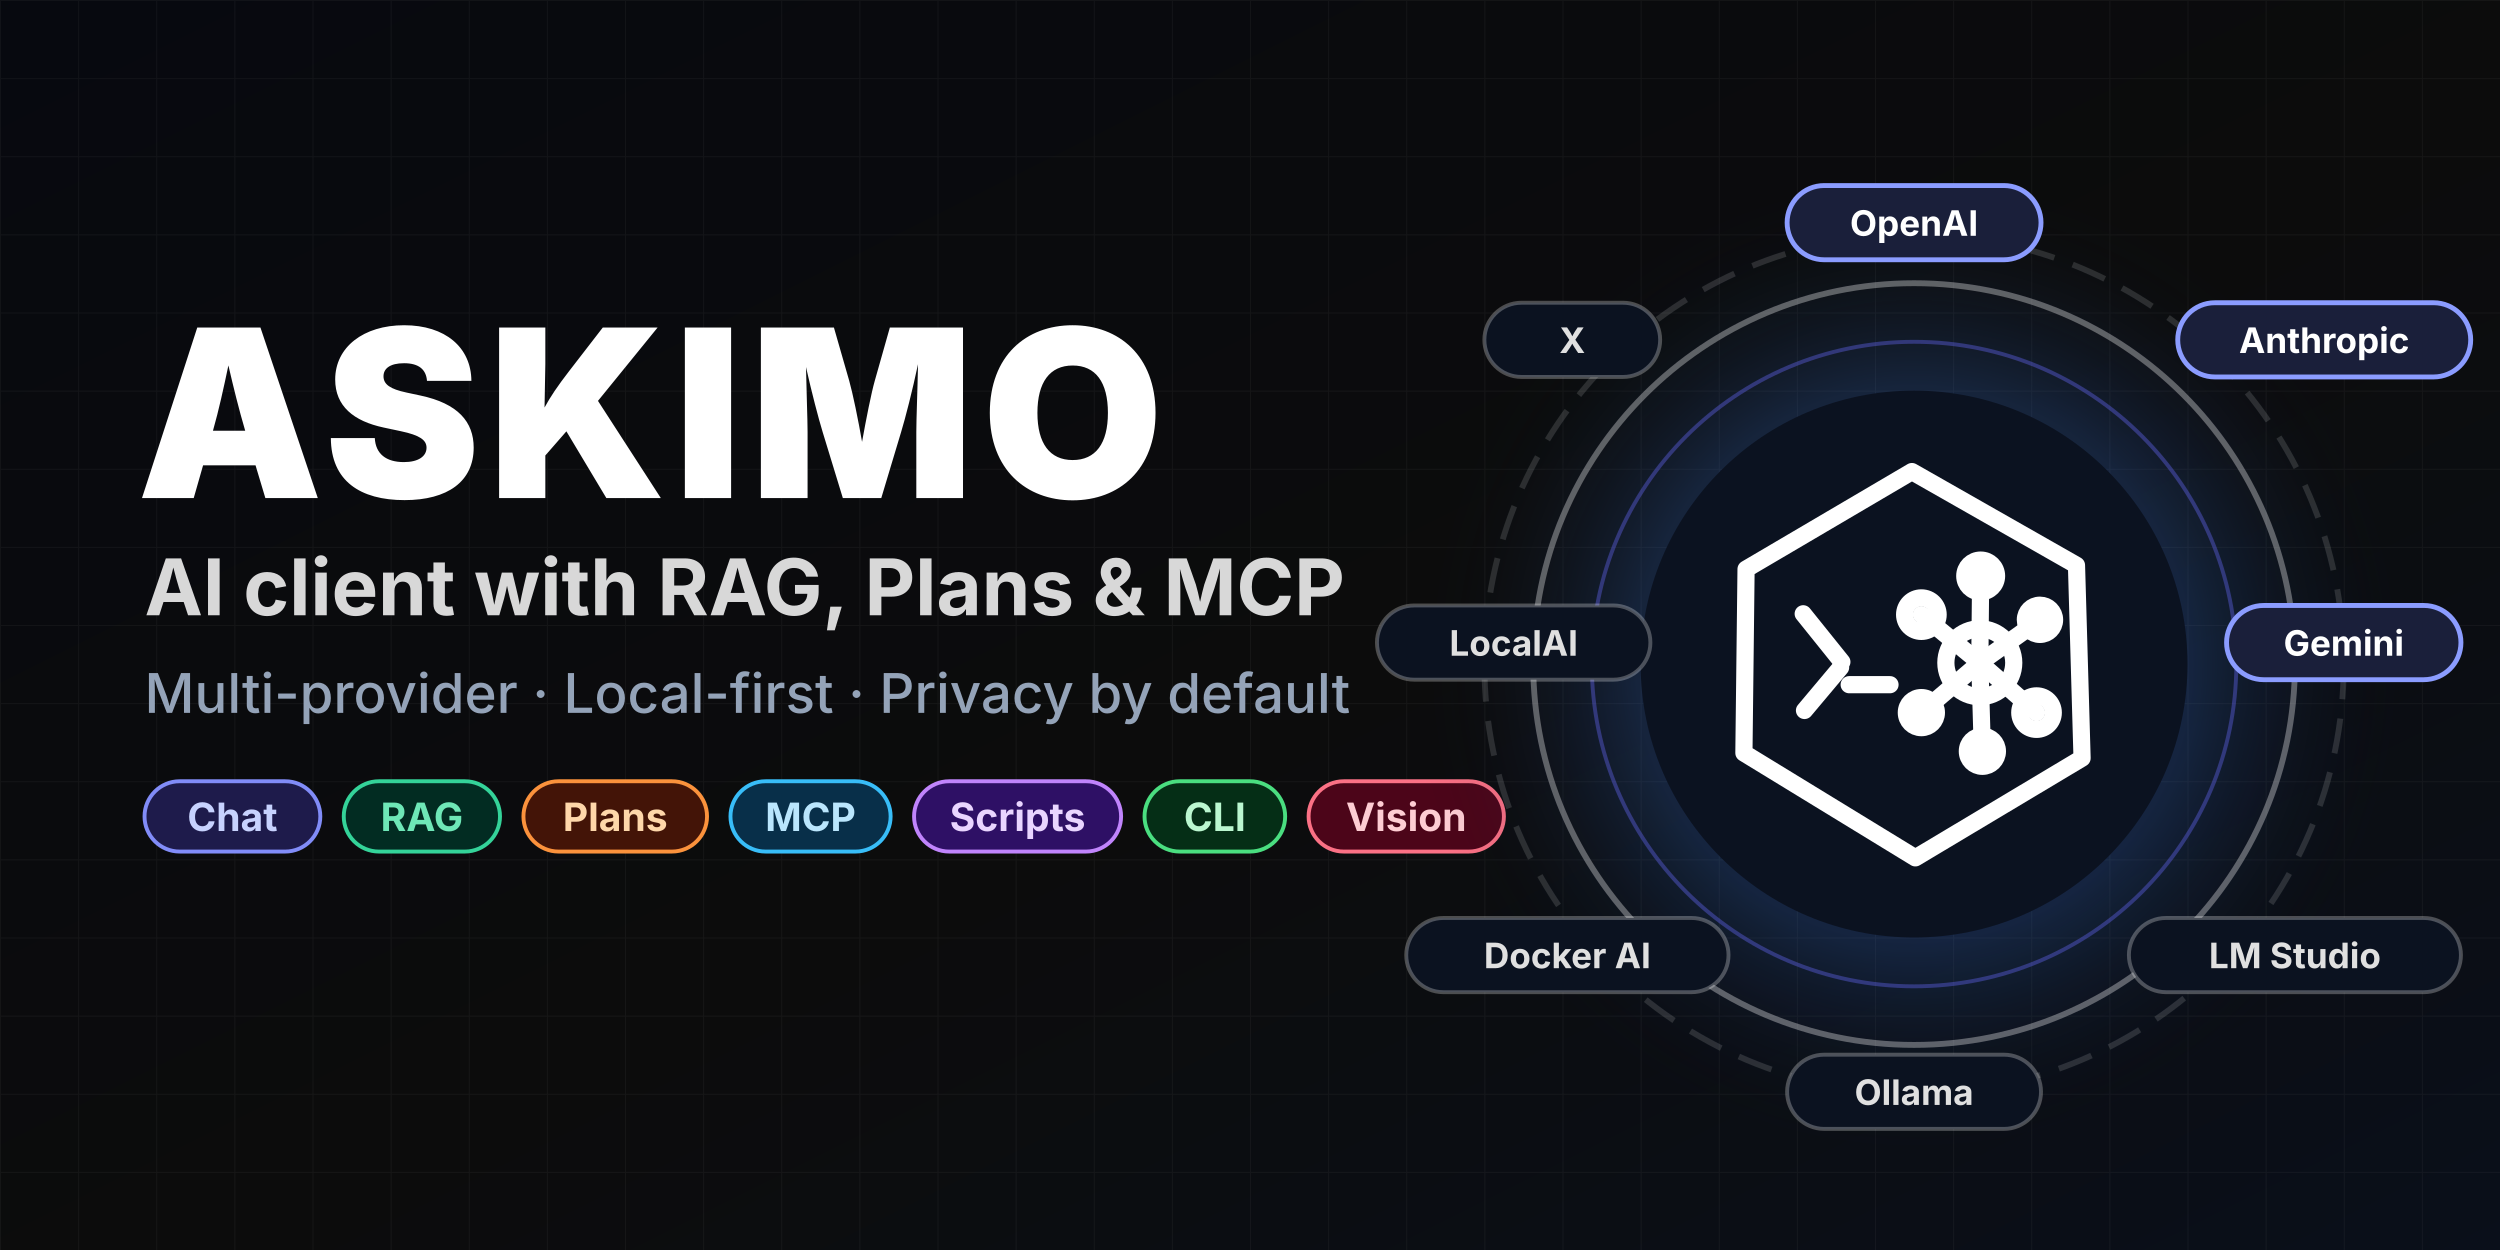
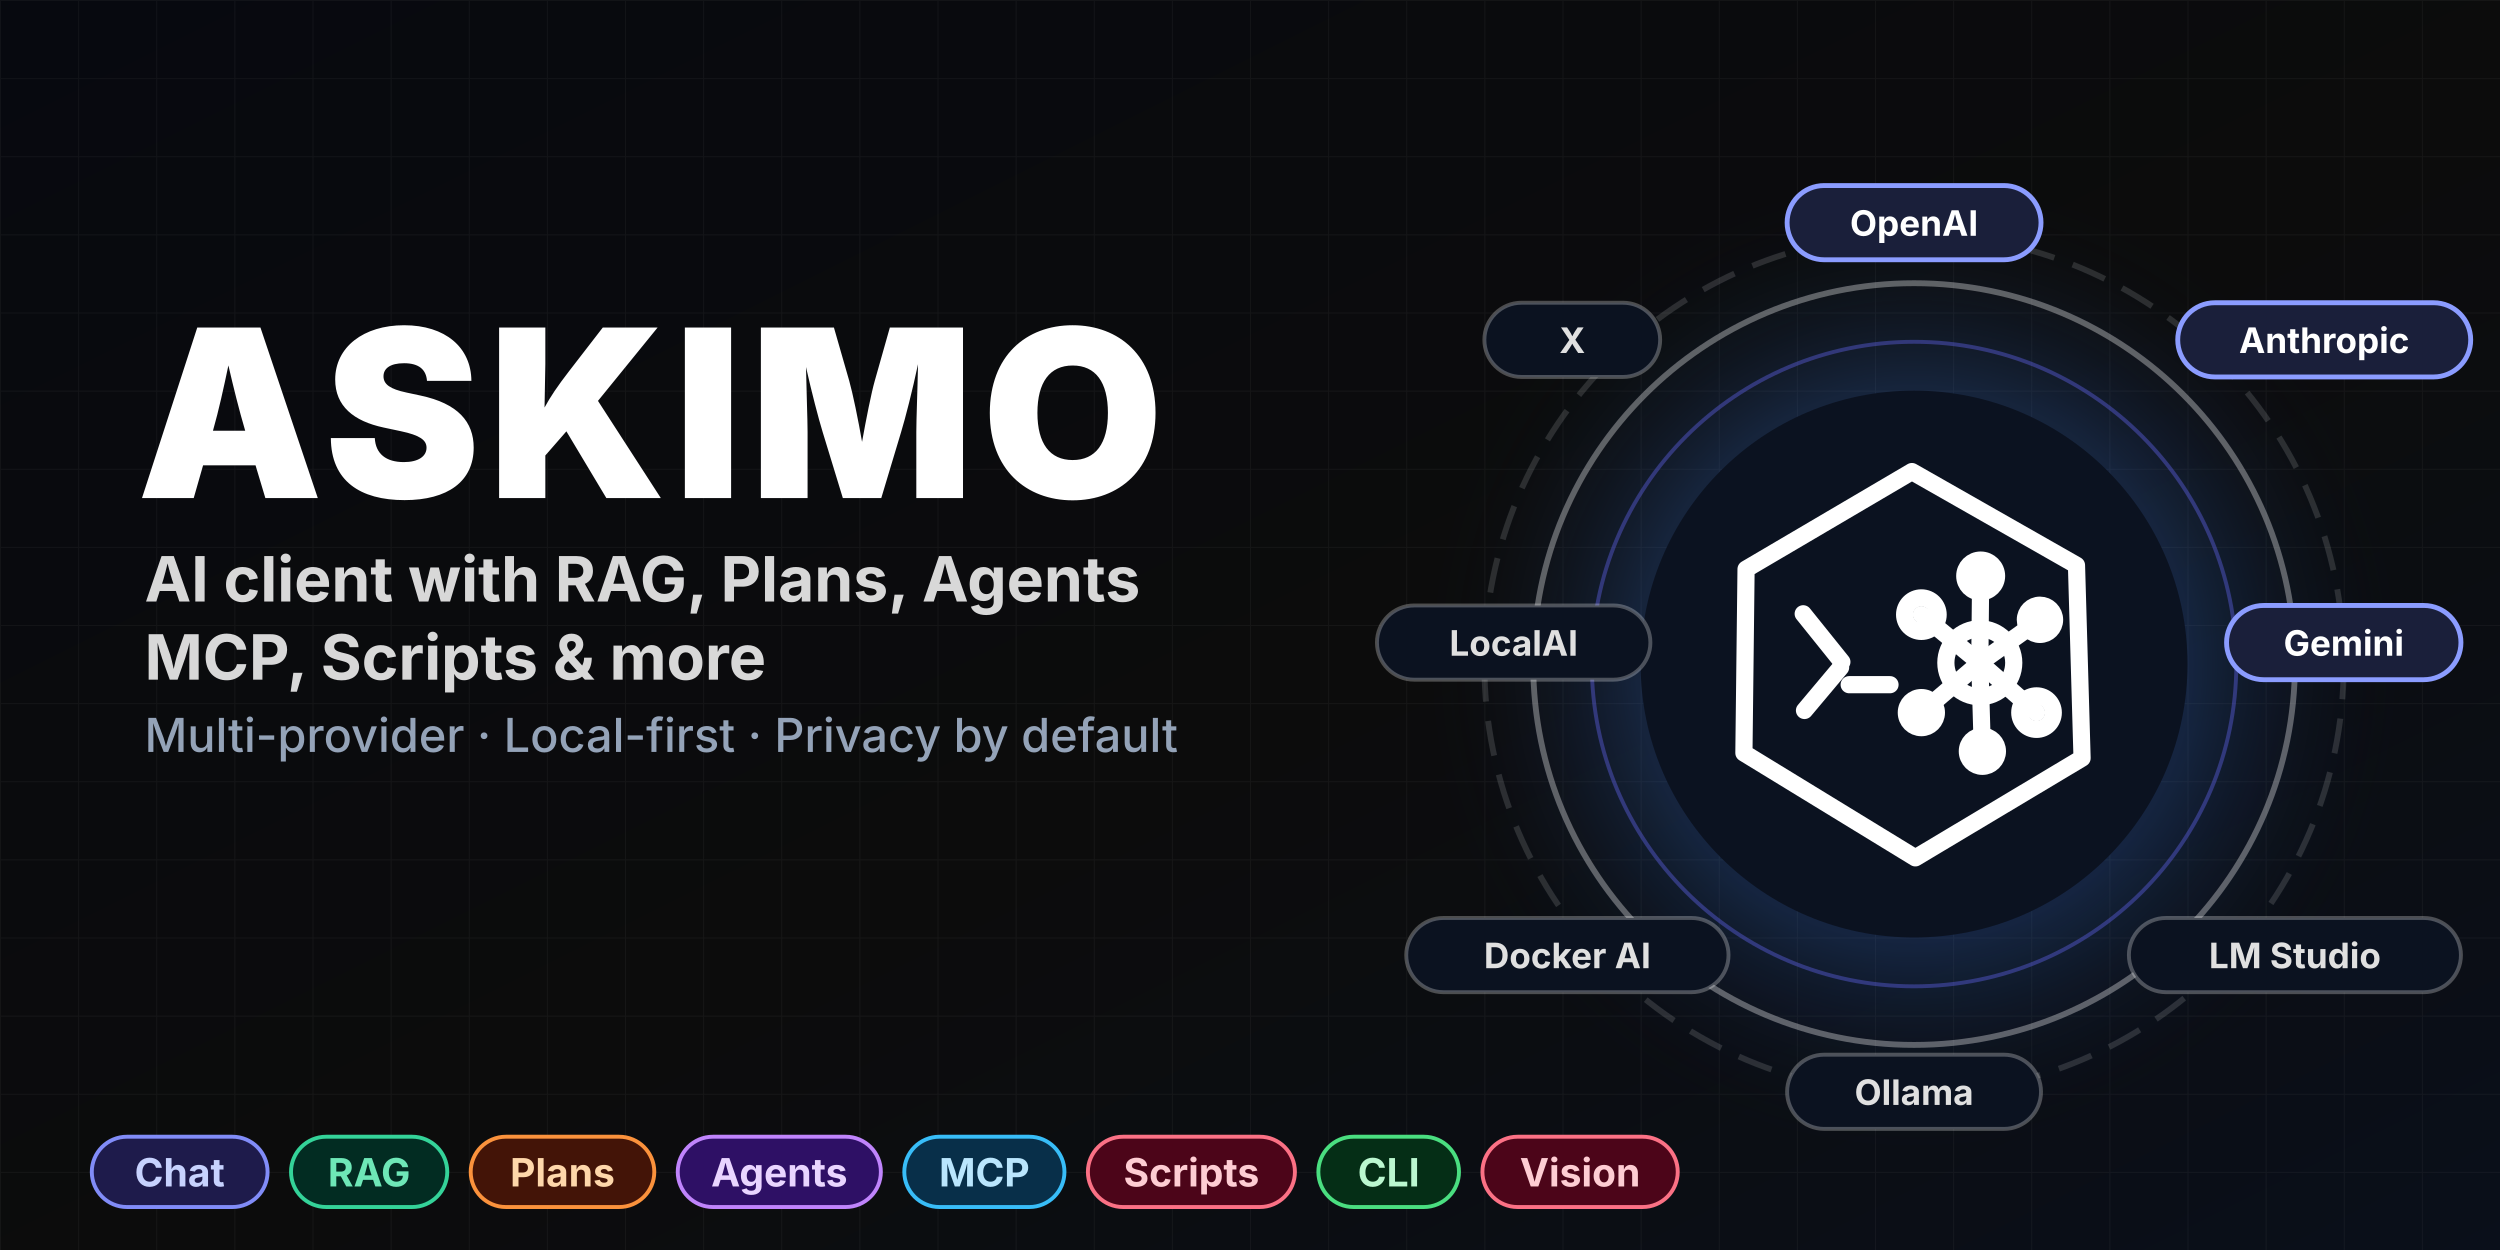
<svg xmlns="http://www.w3.org/2000/svg" width="1280" height="640" viewBox="0 0 1280 640">
  <defs>
    <linearGradient id="bg" x1="0" y1="0" x2="1" y2="1">
      <stop offset="0" stop-color="#07090F" />
      <stop offset="0.55" stop-color="#0C0C0C" />
      <stop offset="1" stop-color="#0A0F1A" />
    </linearGradient>
    <pattern id="grid" width="40" height="40" patternUnits="userSpaceOnUse">
      <path d="M40 0H0V40" fill="none" stroke="#FFFFFF10" stroke-width="1" />
    </pattern>
    <radialGradient id="glow" cx="50%" cy="50%" r="50%">
      <stop offset="0" stop-color="#7C3AED55" />
      <stop offset="0.55" stop-color="#3B82F633" />
      <stop offset="1" stop-color="#00000000" />
    </radialGradient>
  </defs>
  <rect width="1280" height="640" fill="url(#bg)" />
  <rect width="1280" height="640" fill="url(#grid)" opacity="0.6" />
  <g font-family="Inter, SF Pro Display, -apple-system, BlinkMacSystemFont, Segoe UI, Arial, sans-serif">
    <text x="70" y="255" font-size="120" font-weight="900" fill="#FFFFFF" letter-spacing="4">
            ASKIMO
        </text>
-     <text x="74" y="315" font-size="40" font-weight="700" fill="#D8D8D8">
-             AI client with RAG, Plans &amp; MCP
+     <text x="74" y="308" font-size="32" font-weight="700" fill="#D8D8D8">
+             AI client with RAG, Plans, Agents
        </text>
-     <text x="74" y="365" font-size="28" font-weight="500" fill="#94A3B8">
+     <text x="74" y="348" font-size="32" font-weight="700" fill="#D8D8D8">
+             MCP, Scripts &amp; more
+         </text>
+     <text x="74" y="385" font-size="24" font-weight="500" fill="#94A3B8">
            Multi-provider · Local-first · Privacy by default
        </text>
  </g>
  <g font-family="Inter, SF Pro Display, Arial, sans-serif" font-size="20" font-weight="700" text-anchor="middle" dominant-baseline="middle">
-     <rect x="74" y="400" width="90" height="36" rx="18" fill="#1E1B4B" stroke="#818CF8" stroke-width="2" />
-     <text x="119" y="418" fill="#C7D2FE">Chat</text>
-     <rect x="176" y="400" width="80" height="36" rx="18" fill="#022C22" stroke="#34D399" stroke-width="2" />
-     <text x="216" y="418" fill="#6EE7B7">RAG</text>
-     <rect x="268" y="400" width="94" height="36" rx="18" fill="#431407" stroke="#FB923C" stroke-width="2" />
-     <text x="315" y="418" fill="#FED7AA">Plans</text>
-     <rect x="374" y="400" width="82" height="36" rx="18" fill="#082F49" stroke="#38BDF8" stroke-width="2" />
-     <text x="415" y="418" fill="#BAE6FD">MCP</text>
-     <rect x="468" y="400" width="106" height="36" rx="18" fill="#2E1065" stroke="#C084FC" stroke-width="2" />
-     <text x="521" y="418" fill="#E9D5FF">Scripts</text>
-     <rect x="586" y="400" width="72" height="36" rx="18" fill="#052E16" stroke="#4ADE80" stroke-width="2" />
-     <text x="622" y="418" fill="#BBF7D0">CLI</text>
-     <rect x="670" y="400" width="100" height="36" rx="18" fill="#4C0519" stroke="#FB7185" stroke-width="2" />
-     <text x="720" y="418" fill="#FECDD3">Vision</text>
+     <rect x="47" y="582" width="90" height="36" rx="18" fill="#1E1B4B" stroke="#818CF8" stroke-width="2" />
+     <text x="92" y="600" fill="#C7D2FE">Chat</text>
+     <rect x="149" y="582" width="80" height="36" rx="18" fill="#022C22" stroke="#34D399" stroke-width="2" />
+     <text x="189" y="600" fill="#6EE7B7">RAG</text>
+     <rect x="241" y="582" width="94" height="36" rx="18" fill="#431407" stroke="#FB923C" stroke-width="2" />
+     <text x="288" y="600" fill="#FED7AA">Plans</text>
+     <rect x="347" y="582" width="104" height="36" rx="18" fill="#2E1065" stroke="#C084FC" stroke-width="2" />
+     <text x="399" y="600" fill="#E9D5FF">Agents</text>
+     <rect x="463" y="582" width="82" height="36" rx="18" fill="#082F49" stroke="#38BDF8" stroke-width="2" />
+     <text x="504" y="600" fill="#BAE6FD">MCP</text>
+     <rect x="557" y="582" width="106" height="36" rx="18" fill="#4C0519" stroke="#FB7185" stroke-width="2" />
+     <text x="610" y="600" fill="#FECDD3">Scripts</text>
+     <rect x="675" y="582" width="72" height="36" rx="18" fill="#052E16" stroke="#4ADE80" stroke-width="2" />
+     <text x="711" y="600" fill="#BBF7D0">CLI</text>
+     <rect x="759" y="582" width="100" height="36" rx="18" fill="#4C0519" stroke="#FB7185" stroke-width="2" />
+     <text x="809" y="600" fill="#FECDD3">Vision</text>
  </g>
  <circle cx="980" cy="340" r="260" fill="url(#glow)" />
  <circle cx="980" cy="340" r="220" fill="none" stroke="#FFFFFF22" stroke-width="3" stroke-dasharray="18 10" />
  <circle cx="980" cy="340" r="195" fill="none" stroke="#FFFFFF55" stroke-width="3" />
  <circle cx="980" cy="340" r="165" fill="none" stroke="#6366F166" stroke-width="2" />
  <circle cx="980" cy="340" r="140" fill="#0B1220" />
  <g font-family="Inter, SF Pro Display, Arial" font-size="18" font-weight="750" text-anchor="middle" dominant-baseline="middle">
    <g>
      <rect x="915" y="95" width="130" height="38" rx="19" fill="#1A1F3A" stroke="#8B9CFF" stroke-width="2.5" />
      <text x="980" y="114" fill="#FFFFFF">OpenAI</text>
    </g>
    <g>
      <rect x="1115" y="155" width="150" height="38" rx="19" fill="#1A1F3A" stroke="#8B9CFF" stroke-width="2.5" />
      <text x="1190" y="174" fill="#FFFFFF">Anthropic</text>
    </g>
    <g>
      <rect x="1140" y="310" width="120" height="38" rx="19" fill="#1A1F3A" stroke="#8B9CFF" stroke-width="2.5" />
      <text x="1200" y="329" fill="#FFFFFF">Gemini</text>
    </g>
    <g>
      <rect x="1090" y="470" width="170" height="38" rx="19" fill="#0B1220" stroke="#FFFFFF44" stroke-width="2" />
      <text x="1175" y="489" fill="#E0E0E0">LM Studio</text>
    </g>
    <g>
      <rect x="915" y="540" width="130" height="38" rx="19" fill="#0B1220" stroke="#FFFFFF44" stroke-width="2" />
      <text x="980" y="559" fill="#E0E0E0">Ollama</text>
    </g>
    <g>
      <rect x="720" y="470" width="165" height="38" rx="19" fill="#0B1220" stroke="#FFFFFF44" stroke-width="2" />
      <text x="802.5" y="489" fill="#E0E0E0">Docker AI</text>
    </g>
    <g>
      <rect x="705" y="310" width="140" height="38" rx="19" fill="#0B1220" stroke="#FFFFFF44" stroke-width="2" />
      <text x="775" y="329" fill="#E0E0E0">LocalAI</text>
    </g>
    <g>
      <rect x="760" y="155" width="90" height="38" rx="19" fill="#0B1220" stroke="#FFFFFF44" stroke-width="2" />
      <text x="805" y="174" fill="#E0E0E0">X</text>
    </g>
  </g>
  <g transform="translate(867.36 227.36) scale(0.22)" fill="none" stroke="#FFFFFF" stroke-width="40" stroke-linecap="round" stroke-linejoin="round">
    <polygon points="121,291 507,64 890,282 903,731 515,963 116,719" />
    <path d="M254 395 L344 507" />
    <path d="M257 620 L341 520" />
    <path d="M361 560 L456 560" />
    <circle cx="665" cy="509" r="79" />
    <circle cx="529" cy="397" r="39" />
    <path d="M665 509 L529 397" />
    <circle cx="797" cy="625" r="39" />
    <path d="M665 509 L797 625" />
    <circle cx="667" cy="307" r="37" />
    <path d="M665 509 L667 307" />
    <circle cx="529" cy="625" r="35" />
    <path d="M665 509 L529 625" />
    <circle cx="671" cy="715" r="35" />
    <path d="M665 509 L671 715" />
    <circle cx="805" cy="409" r="34" />
    <path d="M665 509 L805 409" />
  </g>
</svg>
